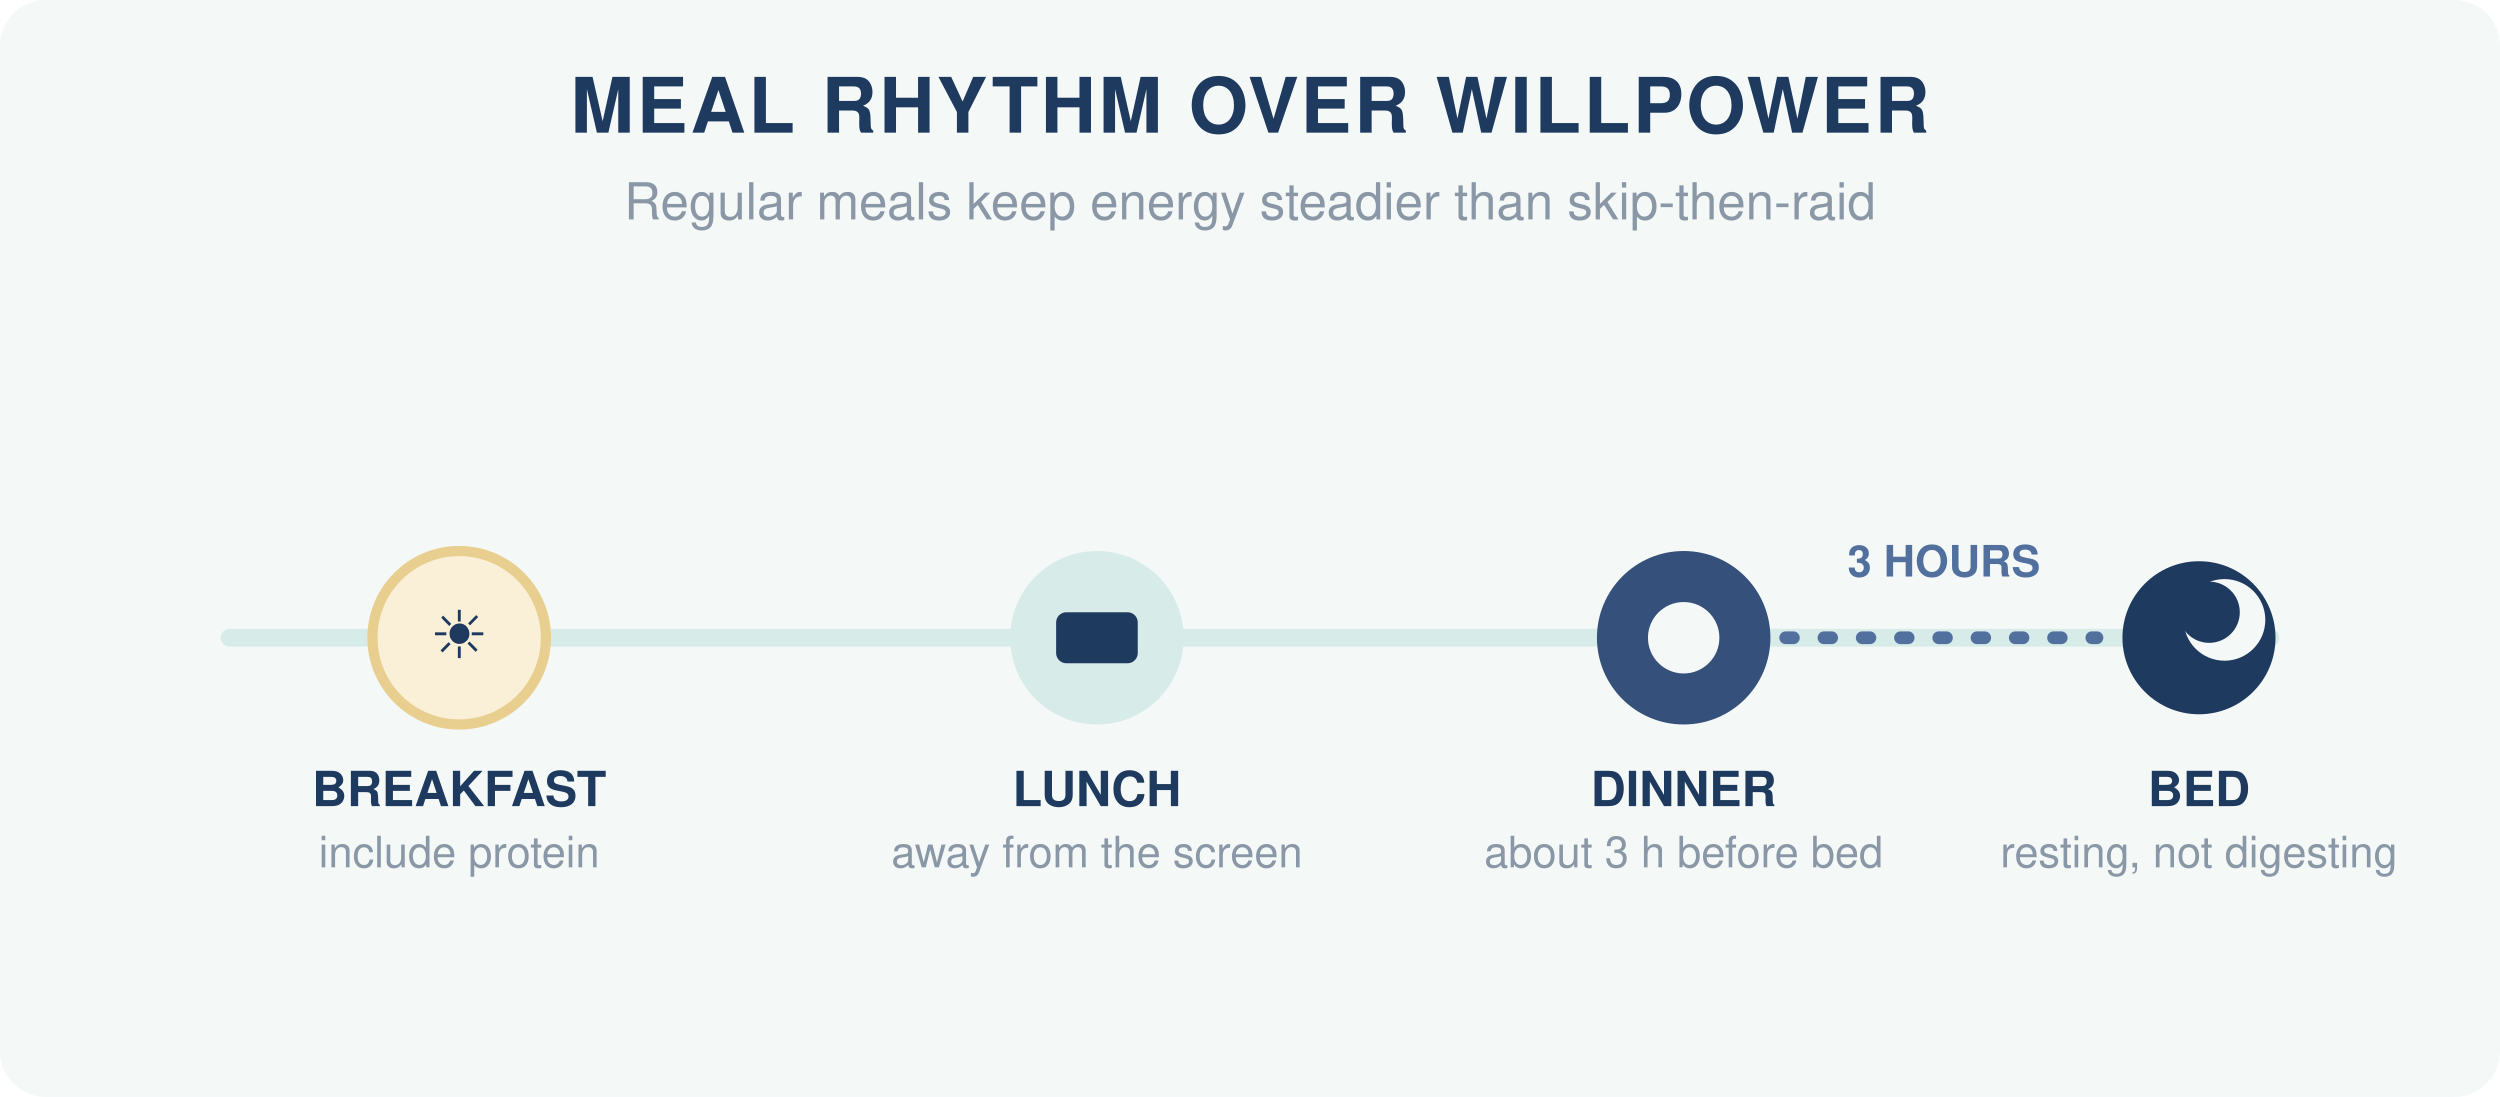
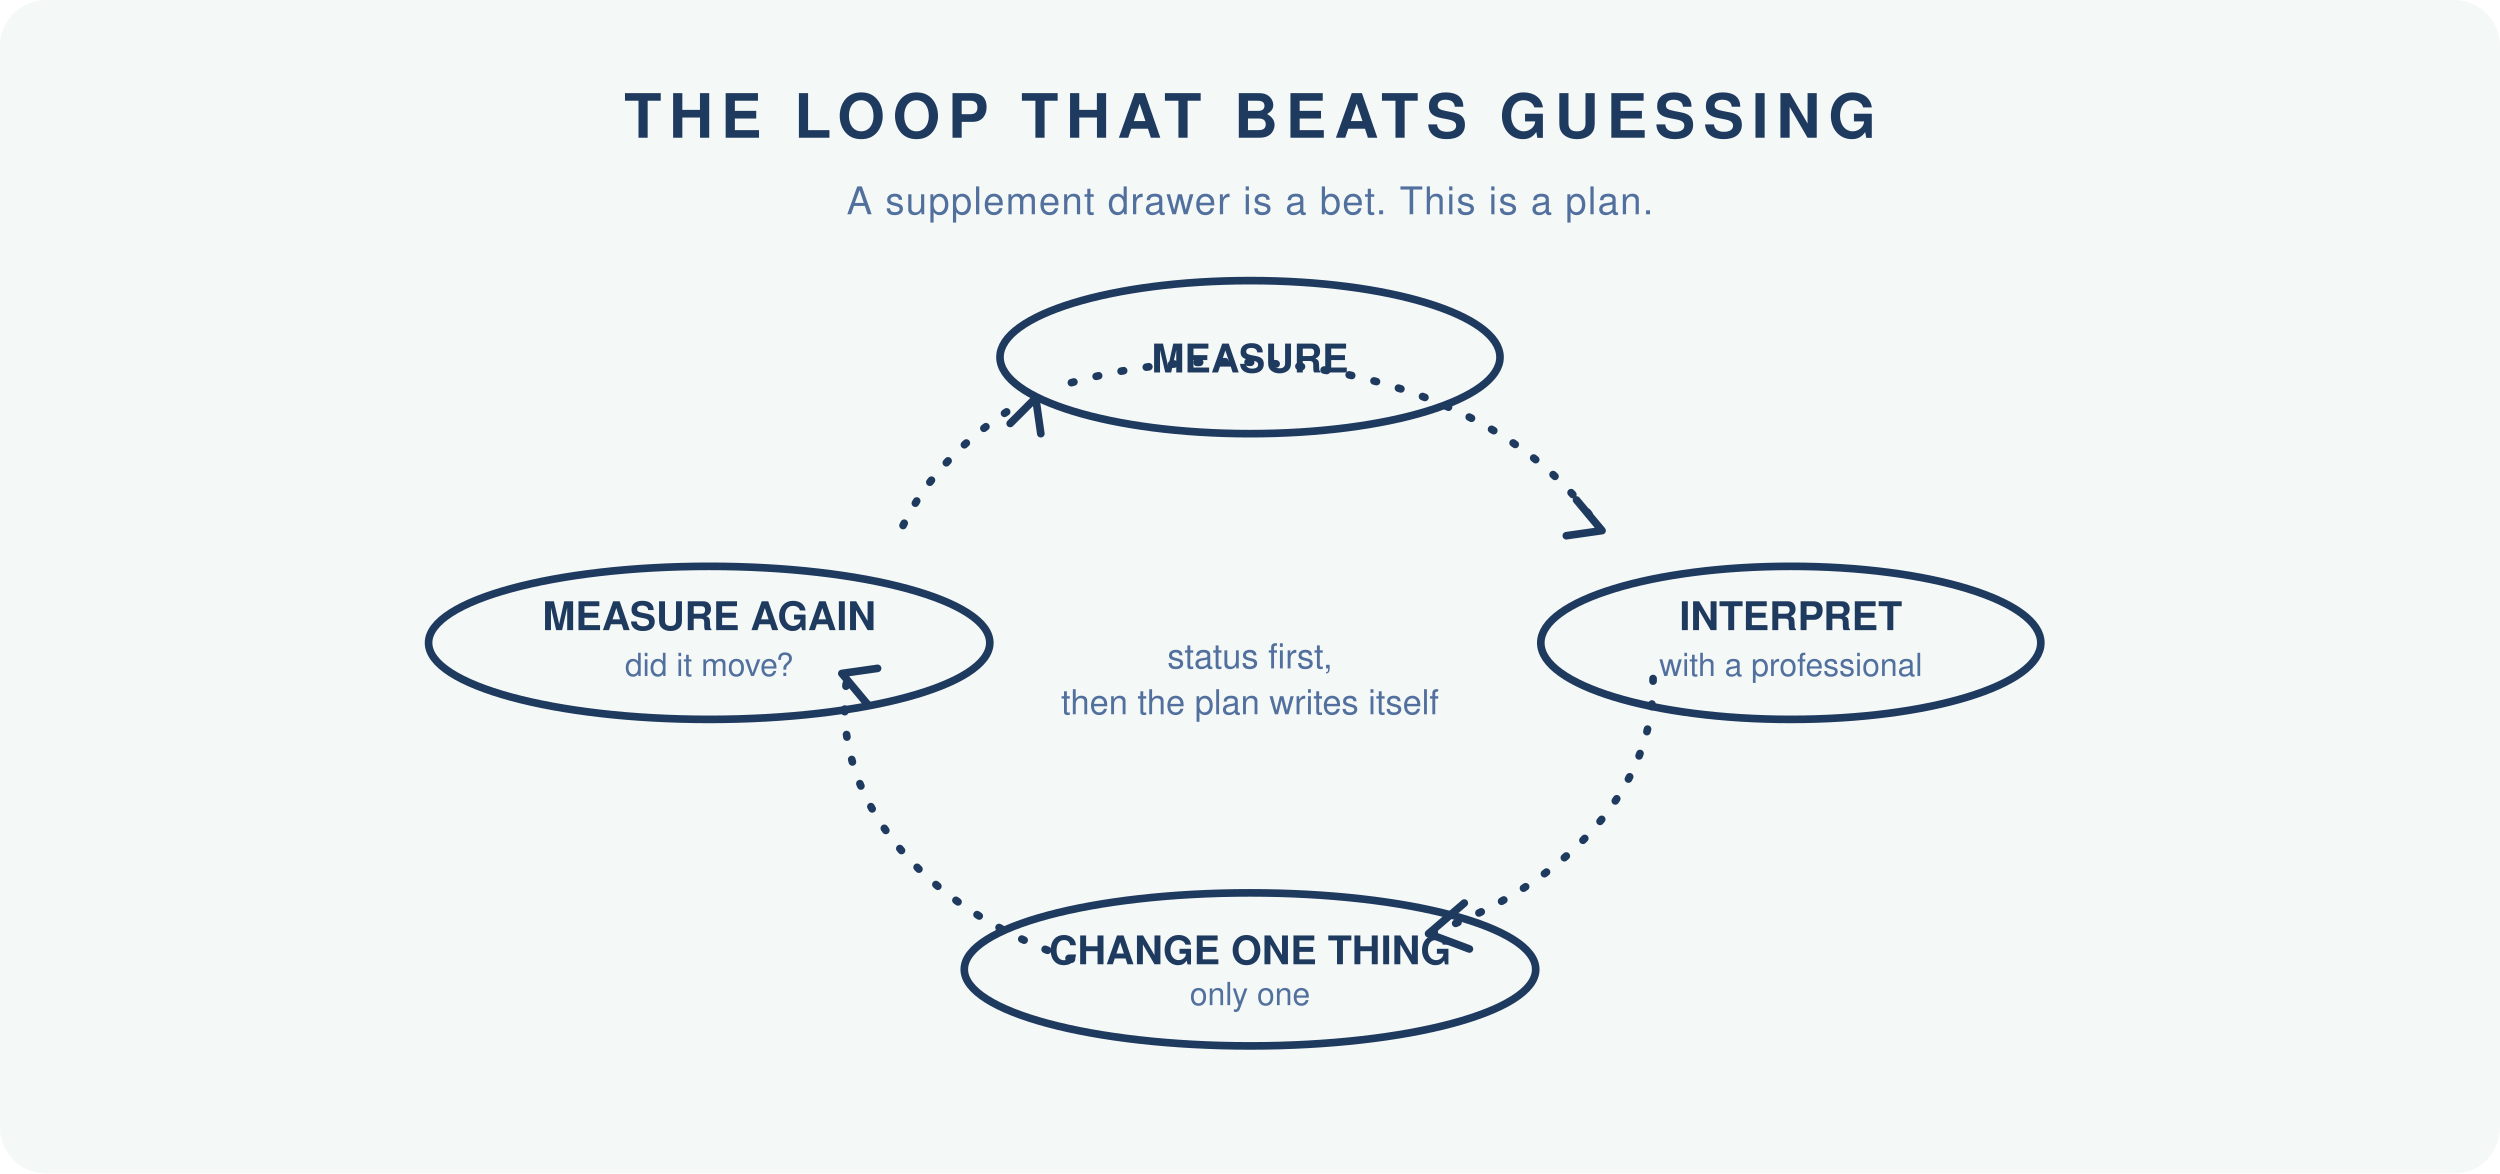
- <svg xmlns="http://www.w3.org/2000/svg" width="980" height="430" viewBox="0 0 980 430">
-   <defs />
-   <rect x="0" y="0" width="980" height="430" rx="18" fill="#F4F8F7" />
-   <text x="490" y="52" font-family="Helvetica, Arial, sans-serif" font-size="30" fill="#1F3A5F" font-weight="bold" text-anchor="middle" letter-spacing="1">MEAL RHYTHM OVER WILLPOWER</text>
-   <text x="490" y="86" font-family="Helvetica, Arial, sans-serif" font-size="20" fill="#8A97A6" text-anchor="middle">Regular meals keep energy steadier than skip-then-raid</text>
-   <line x1="90" y1="250" x2="890" y2="250" stroke="#D7EBE8" stroke-width="7" stroke-linecap="round" />
-   <circle cx="180" cy="250" r="34" fill="#FAF0D7" stroke="#E8CF8F" stroke-width="4" />
-   <text x="180" y="258" font-family="Helvetica, Arial, sans-serif" font-size="26" fill="#1F3A5F" text-anchor="middle">☀</text>
-   <text x="180" y="316" font-family="Helvetica, Arial, sans-serif" font-size="19" fill="#1F3A5F" font-weight="bold" text-anchor="middle">BREAKFAST</text>
-   <text x="180" y="340" font-family="Helvetica, Arial, sans-serif" font-size="17" fill="#8A97A6" text-anchor="middle">include protein</text>
-   <circle cx="430" cy="250" r="34" fill="#D7EBE8" />
-   <rect x="414" y="240" width="32" height="20" rx="4" fill="#1F3A5F" />
-   <text x="430" y="316" font-family="Helvetica, Arial, sans-serif" font-size="19" fill="#1F3A5F" font-weight="bold" text-anchor="middle">LUNCH</text>
-   <text x="430" y="340" font-family="Helvetica, Arial, sans-serif" font-size="17" fill="#8A97A6" text-anchor="middle">away from the screen</text>
-   <circle cx="660" cy="250" r="34" fill="#35507A" />
-   <circle cx="660" cy="250" r="14" fill="#F4F8F7" />
-   <text x="660" y="316" font-family="Helvetica, Arial, sans-serif" font-size="19" fill="#1F3A5F" font-weight="bold" text-anchor="middle">DINNER</text>
-   <text x="660" y="340" font-family="Helvetica, Arial, sans-serif" font-size="17" fill="#8A97A6" text-anchor="middle">about 3 h before bed</text>
-   <path d="M 700 250 L 822 250" stroke="#52709E" stroke-width="5" stroke-dasharray="3 12" stroke-linecap="round" />
-   <text x="762" y="226" font-family="Helvetica, Arial, sans-serif" font-size="17" fill="#52709E" font-weight="bold" text-anchor="middle">3 HOURS</text>
-   <circle cx="862" cy="250" r="30" fill="#1F3A5F" />
-   <circle cx="872" cy="243" r="16" fill="#F4F8F7" />
-   <circle cx="866" cy="240" r="12" fill="#1F3A5F" />
-   <text x="862" y="316" font-family="Helvetica, Arial, sans-serif" font-size="19" fill="#1F3A5F" font-weight="bold" text-anchor="middle">BED</text>
-   <text x="862" y="340" font-family="Helvetica, Arial, sans-serif" font-size="17" fill="#8A97A6" text-anchor="middle">resting, not digesting</text>
+ <svg xmlns="http://www.w3.org/2000/svg" width="980" height="460" viewBox="0 0 980 460">
+   <rect x="0" y="0" width="980" height="460" rx="18" fill="#F4F8F7" />
+   <text x="490" y="54" font-family="Helvetica, Arial, sans-serif" font-size="24" fill="#1F3A5F" font-weight="bold" text-anchor="middle" letter-spacing="3">THE LOOP THAT BEATS GUESSING</text>
+   <text x="490" y="84" font-family="Helvetica, Arial, sans-serif" font-size="15" fill="#52709E" text-anchor="middle" letter-spacing="0.5">A supplement drawer is a bet. This is a plan.</text>
+   <g fill="none" stroke="#1F3A5F" stroke-width="3" stroke-linecap="round" stroke-linejoin="round">
+     <path d="M 420 150 A 160 110 0 0 1 626 206" stroke-dasharray="1 9" />
+     <path d="M 648 266 A 160 110 0 0 1 560 366" stroke-dasharray="1 9" />
+     <path d="M 420 376 A 160 110 0 0 1 332 266" stroke-dasharray="1 9" />
+     <path d="M 354 206 A 160 110 0 0 1 400 158" stroke-dasharray="1 9" />
+     <polyline points="618,196 628,208 614,210" />
+     <polyline points="574,354 560,366 576,372" />
+     <polyline points="340,276 330,264 344,262" />
+     <polyline points="396,166 406,156 408,170" />
+   </g>
+   <g font-family="Helvetica, Arial, sans-serif" text-anchor="middle">
+     <ellipse cx="490" cy="140" rx="98" ry="30" fill="none" stroke="#1F3A5F" stroke-width="3" />
+     <text x="490" y="146" font-size="15.5" fill="#1F3A5F" font-weight="bold">MEASURE</text>
+     <ellipse cx="702" cy="252" rx="98" ry="30" fill="none" stroke="#1F3A5F" stroke-width="3" />
+     <text x="702" y="247" font-size="15.5" fill="#1F3A5F" font-weight="bold">INTERPRET</text>
+     <text x="702" y="265" font-size="12.5" fill="#52709E">with a professional</text>
+     <ellipse cx="490" cy="380" rx="112" ry="30" fill="none" stroke="#1F3A5F" stroke-width="3" />
+     <text x="490" y="378" font-size="15.5" fill="#1F3A5F" font-weight="bold">CHANGE ONE THING</text>
+     <text x="490" y="394" font-size="12.5" fill="#52709E">only one</text>
+     <ellipse cx="278" cy="252" rx="110" ry="30" fill="none" stroke="#1F3A5F" stroke-width="3" />
+     <text x="278" y="247" font-size="15.5" fill="#1F3A5F" font-weight="bold">MEASURE AGAIN</text>
+     <text x="278" y="265" font-size="12.5" fill="#52709E">did it move?</text>
+   </g>
+   <text x="490" y="262" font-family="Helvetica, Arial, sans-serif" font-size="13.5" fill="#52709E" text-anchor="middle">status first,</text>
+   <text x="490" y="280" font-family="Helvetica, Arial, sans-serif" font-size="13.5" fill="#52709E" text-anchor="middle">then the plan writes itself</text>
</svg>
